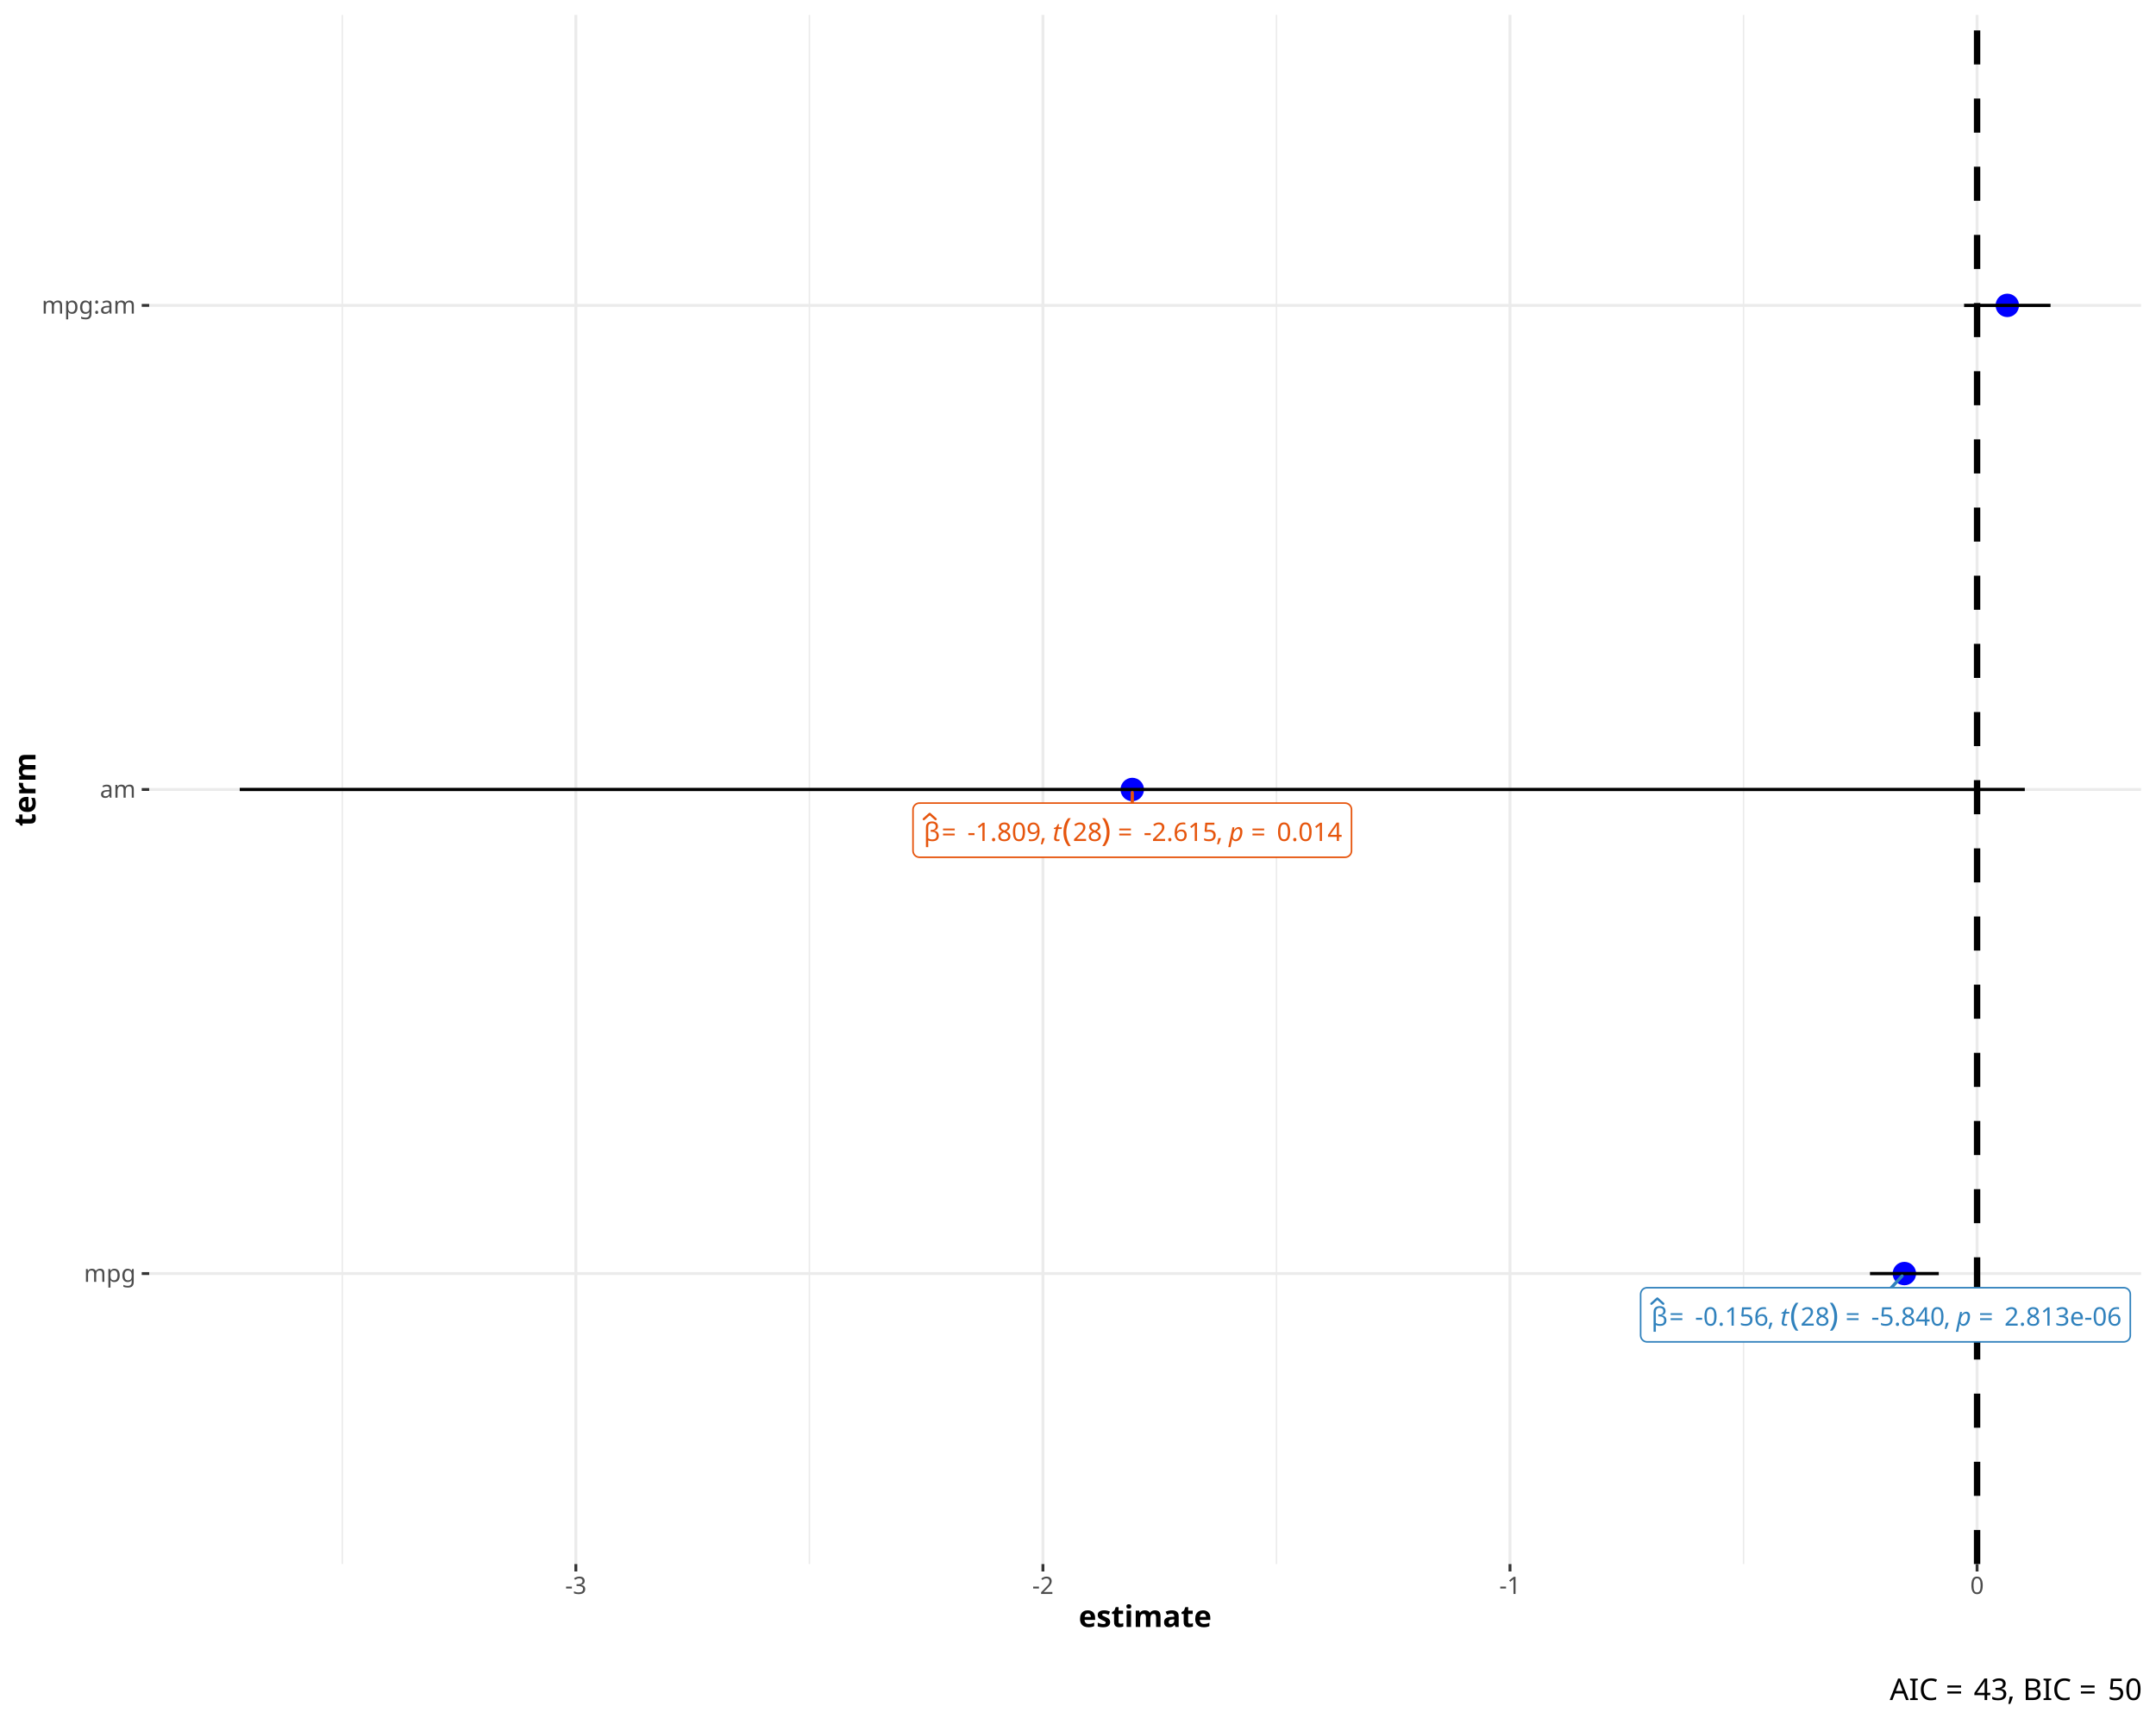
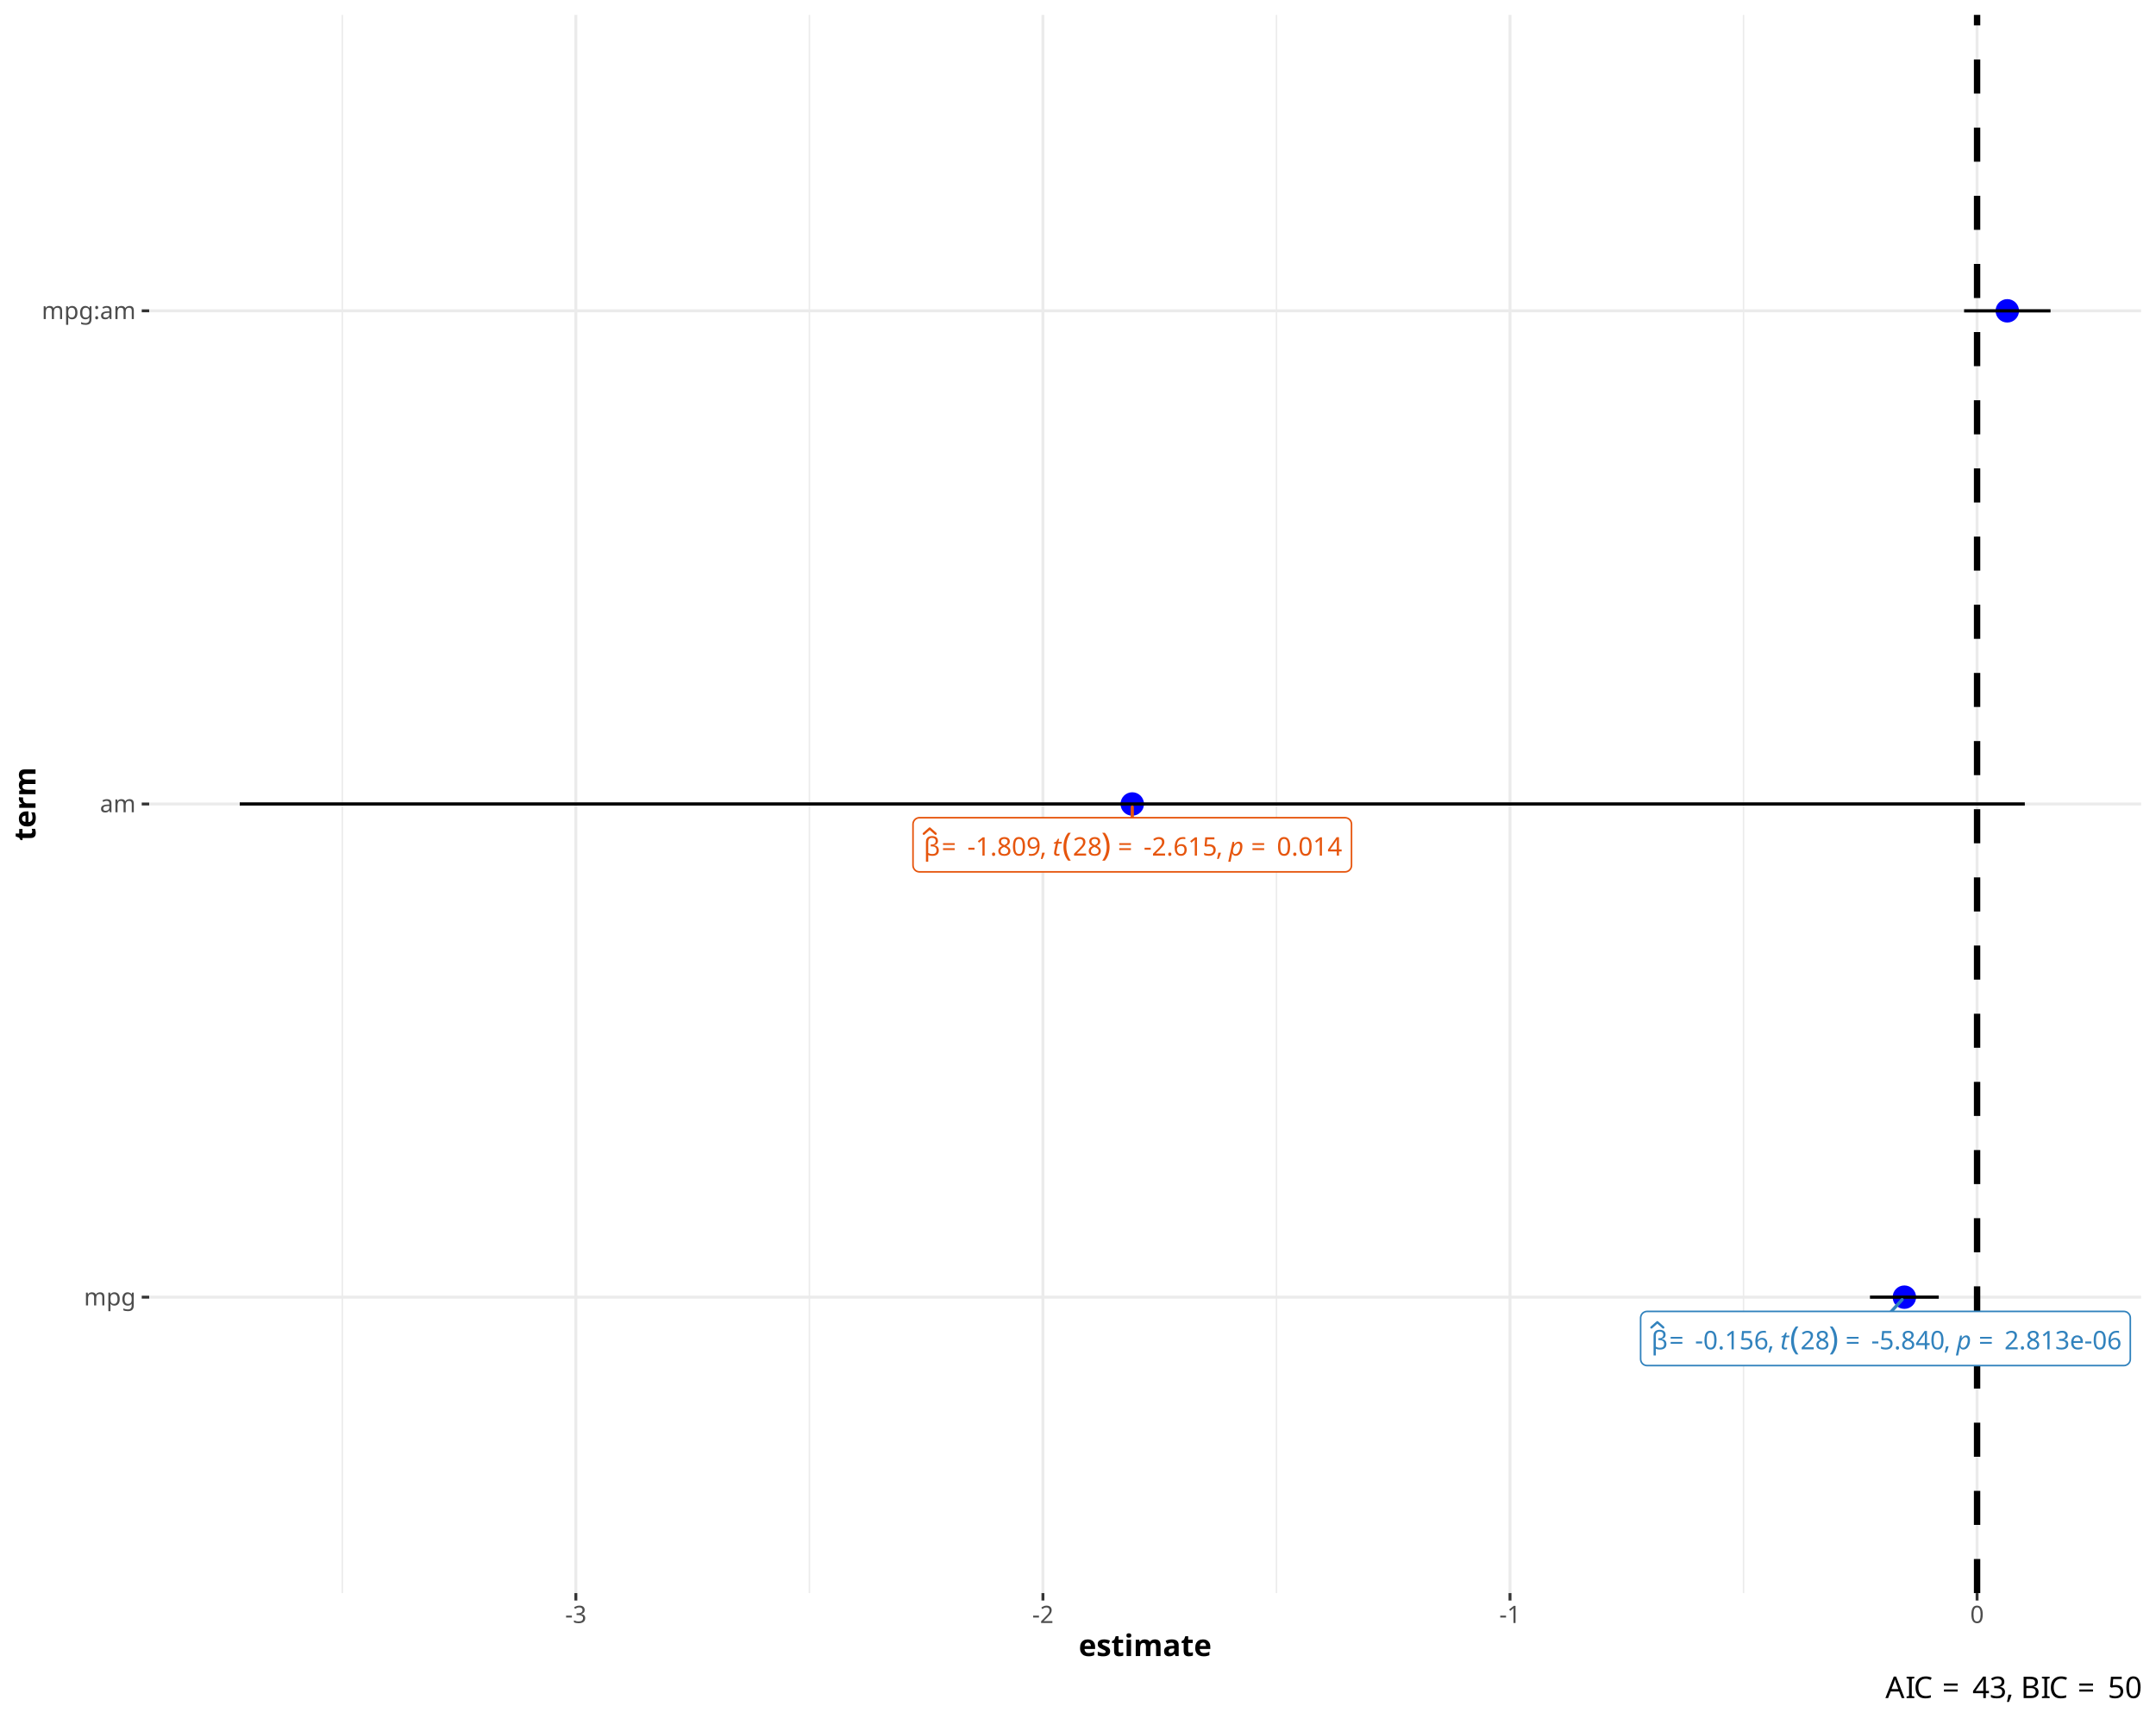
<svg xmlns="http://www.w3.org/2000/svg" class="svglite" data-engine-version="2.0" width="720.00pt" height="576.00pt" viewBox="0 0 720.00 576.00">
  <defs>
    <style type="text/css">
    .svglite line, .svglite polyline, .svglite polygon, .svglite path, .svglite rect, .svglite circle {
      fill: none;
      stroke: #000000;
      stroke-linecap: round;
      stroke-linejoin: round;
      stroke-miterlimit: 10.00;
    }
  </style>
  </defs>
  <rect width="100%" height="100%" style="stroke: none; fill: #FFFFFF;" />
  <defs>
    <clipPath id="cpMC4wMHw3MjAuMDB8MC4wMHw1NzYuMDA=">
      <rect x="0.00" y="0.00" width="720.00" height="576.00" />
    </clipPath>
  </defs>
  <g clip-path="url(#cpMC4wMHw3MjAuMDB8MC4wMHw1NzYuMDA=)">
    <rect x="0.00" y="0.00" width="720.00" height="576.00" style="stroke-width: 0.97; stroke: #FFFFFF; fill: #FFFFFF;" />
  </g>
  <defs>
-     <clipPath id="cpNDkuODJ8NzE1LjAyfDQuOTh8NTIyLjI1">
-       <rect x="49.82" y="4.98" width="665.20" height="517.27" />
+     <clipPath id="cpNDkuODJ8NzE1LjAyfDQuOTh8NTMxLjk1">
+       <rect x="49.82" y="4.98" width="665.20" height="526.97" />
    </clipPath>
  </defs>
-   <g clip-path="url(#cpNDkuODJ8NzE1LjAyfDQuOTh8NTIyLjI1)">
-     <rect x="49.82" y="4.98" width="665.20" height="517.27" style="stroke-width: 0.97; stroke: none; fill: #FFFFFF;" />
-     <polyline points="114.32,522.25 114.32,4.98 " style="stroke-width: 0.48; stroke: #EBEBEB; stroke-linecap: butt;" />
-     <polyline points="270.30,522.25 270.30,4.98 " style="stroke-width: 0.48; stroke: #EBEBEB; stroke-linecap: butt;" />
-     <polyline points="426.28,522.25 426.28,4.98 " style="stroke-width: 0.48; stroke: #EBEBEB; stroke-linecap: butt;" />
-     <polyline points="582.26,522.25 582.26,4.98 " style="stroke-width: 0.48; stroke: #EBEBEB; stroke-linecap: butt;" />
-     <polyline points="49.82,425.26 715.02,425.26 " style="stroke-width: 0.97; stroke: #EBEBEB; stroke-linecap: butt;" />
-     <polyline points="49.82,263.62 715.02,263.62 " style="stroke-width: 0.97; stroke: #EBEBEB; stroke-linecap: butt;" />
-     <polyline points="49.82,101.97 715.02,101.97 " style="stroke-width: 0.97; stroke: #EBEBEB; stroke-linecap: butt;" />
-     <polyline points="192.31,522.25 192.31,4.98 " style="stroke-width: 0.97; stroke: #EBEBEB; stroke-linecap: butt;" />
-     <polyline points="348.29,522.25 348.29,4.98 " style="stroke-width: 0.97; stroke: #EBEBEB; stroke-linecap: butt;" />
-     <polyline points="504.27,522.25 504.27,4.98 " style="stroke-width: 0.97; stroke: #EBEBEB; stroke-linecap: butt;" />
-     <polyline points="660.25,522.25 660.25,4.98 " style="stroke-width: 0.97; stroke: #EBEBEB; stroke-linecap: butt;" />
-     <circle cx="635.97" cy="425.26" r="3.56" style="stroke-width: 0.71; stroke: #0000FF; fill: #0000FF;" />
-     <circle cx="378.12" cy="263.62" r="3.56" style="stroke-width: 0.71; stroke: #0000FF; fill: #0000FF;" />
-     <circle cx="670.34" cy="101.97" r="3.56" style="stroke-width: 0.71; stroke: #0000FF; fill: #0000FF;" />
-     <polyline points="647.46,425.26 647.46,425.26 " style="stroke-width: 1.07; stroke-linecap: butt;" />
-     <polyline points="647.46,425.26 624.48,425.26 " style="stroke-width: 1.07; stroke-linecap: butt;" />
-     <polyline points="624.48,425.26 624.48,425.26 " style="stroke-width: 1.07; stroke-linecap: butt;" />
-     <polyline points="676.19,263.62 676.19,263.62 " style="stroke-width: 1.07; stroke-linecap: butt;" />
-     <polyline points="676.19,263.62 80.06,263.62 " style="stroke-width: 1.07; stroke-linecap: butt;" />
-     <polyline points="80.06,263.62 80.06,263.62 " style="stroke-width: 1.07; stroke-linecap: butt;" />
-     <polyline points="684.78,101.97 684.78,101.97 " style="stroke-width: 1.07; stroke-linecap: butt;" />
-     <polyline points="684.78,101.97 655.91,101.97 " style="stroke-width: 1.07; stroke-linecap: butt;" />
-     <polyline points="655.91,101.97 655.91,101.97 " style="stroke-width: 1.07; stroke-linecap: butt;" />
-     <line x1="660.25" y1="522.25" x2="660.25" y2="4.98" style="stroke-width: 2.13; stroke-dasharray: 11.38,11.38; stroke-linecap: butt;" />
-     <line x1="631.60" y1="429.98" x2="635.20" y2="426.09" style="stroke-width: 1.07; stroke: #3182BD;" />
-     <line x1="378.12" y1="268.16" x2="378.12" y2="264.64" style="stroke-width: 1.07; stroke: #E6550D;" />
-     <polygon points="550.05,448.07 709.26,448.07 709.17,448.07 709.52,448.05 709.86,447.98 710.18,447.86 710.49,447.69 710.75,447.47 710.99,447.21 711.17,446.91 711.31,446.59 711.39,446.26 711.42,445.91 711.42,445.91 711.42,432.14 711.42,432.14 711.39,431.80 711.31,431.46 711.17,431.14 710.99,430.85 710.75,430.58 710.49,430.37 710.18,430.19 709.86,430.07 709.52,430.00 709.26,429.98 550.05,429.98 550.31,430.00 549.97,429.98 549.62,430.03 549.29,430.12 548.97,430.27 548.69,430.47 548.44,430.71 548.23,430.99 548.07,431.30 547.96,431.63 547.90,431.97 547.89,432.14 547.89,445.91 547.90,445.74 547.90,446.08 547.96,446.43 548.07,446.76 548.23,447.06 548.44,447.34 548.69,447.58 548.97,447.78 549.29,447.93 549.62,448.03 549.97,448.07 " style="stroke-width: 0.53; stroke: #3182BD; fill: #FFFFFF;" />
-     <text x="551.49" y="442.65" style="font-size: 8.54px; fill: #3182BD; font-family: sans;" textLength="3.96px" lengthAdjust="spacingAndGlyphs">β</text>
-     <polyline points="551.49,435.34 553.47,433.58 555.45,435.34 " style="stroke-width: 0.75; stroke: #3182BD;" />
-     <text x="557.43" y="442.65" style="font-size: 8.54px; fill: #3182BD; font-family: sans;" textLength="6.63px" lengthAdjust="spacingAndGlyphs">=</text>
-     <text x="566.03" y="442.65" style="font-size: 8.54px; fill: #3182BD; font-family: sans;" textLength="24.20px" lengthAdjust="spacingAndGlyphs">-0.156</text>
-     <text x="590.24" y="442.65" style="font-size: 8.54px; fill: #3182BD; font-family: sans;" textLength="2.14px" lengthAdjust="spacingAndGlyphs">,</text>
-     <text x="592.37" y="442.65" style="font-size: 8.54px; fill: #3182BD; font-family: sans;" textLength="2.14px" lengthAdjust="spacingAndGlyphs"> </text>
-     <text x="594.51" y="442.65" style="font-size: 8.54px; font-style: italic; fill: #3182BD; font-family: sans;" textLength="2.37px" lengthAdjust="spacingAndGlyphs">t</text>
-     <text x="597.71" y="442.65" style="font-size: 10.67px; fill: #3182BD; font-family: sans;" textLength="3.55px" lengthAdjust="spacingAndGlyphs">(</text>
-     <text x="601.26" y="442.65" style="font-size: 8.54px; fill: #3182BD; font-family: sans;" textLength="9.50px" lengthAdjust="spacingAndGlyphs">28</text>
-     <text x="610.75" y="442.65" style="font-size: 10.67px; fill: #3182BD; font-family: sans;" textLength="3.55px" lengthAdjust="spacingAndGlyphs">)</text>
-     <text x="616.28" y="442.65" style="font-size: 8.54px; fill: #3182BD; font-family: sans;" textLength="6.63px" lengthAdjust="spacingAndGlyphs">=</text>
-     <text x="624.88" y="442.65" style="font-size: 8.54px; fill: #3182BD; font-family: sans;" textLength="24.20px" lengthAdjust="spacingAndGlyphs">-5.840</text>
-     <text x="649.09" y="442.65" style="font-size: 8.54px; fill: #3182BD; font-family: sans;" textLength="2.14px" lengthAdjust="spacingAndGlyphs">,</text>
-     <text x="651.22" y="442.65" style="font-size: 8.54px; fill: #3182BD; font-family: sans;" textLength="2.14px" lengthAdjust="spacingAndGlyphs"> </text>
-     <text x="653.36" y="442.65" style="font-size: 8.54px; font-style: italic; fill: #3182BD; font-family: sans;" textLength="4.75px" lengthAdjust="spacingAndGlyphs">p</text>
-     <text x="660.77" y="442.65" style="font-size: 8.54px; fill: #3182BD; font-family: sans;" textLength="6.63px" lengthAdjust="spacingAndGlyphs">=</text>
-     <text x="669.37" y="442.65" style="font-size: 8.54px; fill: #3182BD; font-family: sans;" textLength="38.45px" lengthAdjust="spacingAndGlyphs">2.813e-06</text>
-     <polygon points="307.06,286.25 449.18,286.25 449.10,286.25 449.44,286.23 449.78,286.16 450.11,286.04 450.41,285.86 450.68,285.64 450.91,285.38 451.10,285.09 451.23,284.77 451.31,284.43 451.34,284.09 451.34,284.09 451.34,270.32 451.34,270.32 451.31,269.97 451.23,269.64 451.10,269.32 450.91,269.02 450.68,268.76 450.41,268.54 450.11,268.37 449.78,268.25 449.44,268.18 449.18,268.16 307.06,268.16 307.32,268.18 306.98,268.16 306.63,268.20 306.30,268.30 305.98,268.45 305.70,268.65 305.45,268.89 305.24,269.17 305.08,269.47 304.97,269.80 304.91,270.15 304.90,270.32 304.90,284.09 304.91,283.91 304.91,284.26 304.97,284.60 305.08,284.93 305.24,285.24 305.45,285.52 305.70,285.76 305.98,285.96 306.30,286.11 306.63,286.20 306.98,286.25 " style="stroke-width: 0.53; stroke: #E6550D; fill: #FFFFFF;" />
-     <text x="308.50" y="280.82" style="font-size: 8.54px; fill: #E6550D; font-family: sans;" textLength="3.96px" lengthAdjust="spacingAndGlyphs">β</text>
-     <polyline points="308.50,273.52 310.48,271.76 312.46,273.52 " style="stroke-width: 0.75; stroke: #E6550D;" />
-     <text x="314.44" y="280.82" style="font-size: 8.54px; fill: #E6550D; font-family: sans;" textLength="6.63px" lengthAdjust="spacingAndGlyphs">=</text>
-     <text x="323.04" y="280.82" style="font-size: 8.54px; fill: #E6550D; font-family: sans;" textLength="24.20px" lengthAdjust="spacingAndGlyphs">-1.809</text>
-     <text x="347.25" y="280.82" style="font-size: 8.54px; fill: #E6550D; font-family: sans;" textLength="2.14px" lengthAdjust="spacingAndGlyphs">,</text>
-     <text x="349.38" y="280.82" style="font-size: 8.54px; fill: #E6550D; font-family: sans;" textLength="2.14px" lengthAdjust="spacingAndGlyphs"> </text>
-     <text x="351.52" y="280.82" style="font-size: 8.54px; font-style: italic; fill: #E6550D; font-family: sans;" textLength="2.37px" lengthAdjust="spacingAndGlyphs">t</text>
-     <text x="354.72" y="280.82" style="font-size: 10.67px; fill: #E6550D; font-family: sans;" textLength="3.55px" lengthAdjust="spacingAndGlyphs">(</text>
-     <text x="358.27" y="280.82" style="font-size: 8.54px; fill: #E6550D; font-family: sans;" textLength="9.50px" lengthAdjust="spacingAndGlyphs">28</text>
-     <text x="367.76" y="280.82" style="font-size: 10.67px; fill: #E6550D; font-family: sans;" textLength="3.55px" lengthAdjust="spacingAndGlyphs">)</text>
-     <text x="373.29" y="280.82" style="font-size: 8.54px; fill: #E6550D; font-family: sans;" textLength="6.63px" lengthAdjust="spacingAndGlyphs">=</text>
-     <text x="381.89" y="280.82" style="font-size: 8.54px; fill: #E6550D; font-family: sans;" textLength="24.20px" lengthAdjust="spacingAndGlyphs">-2.615</text>
-     <text x="406.09" y="280.82" style="font-size: 8.54px; fill: #E6550D; font-family: sans;" textLength="2.14px" lengthAdjust="spacingAndGlyphs">,</text>
-     <text x="408.23" y="280.82" style="font-size: 8.54px; fill: #E6550D; font-family: sans;" textLength="2.14px" lengthAdjust="spacingAndGlyphs"> </text>
-     <text x="410.37" y="280.82" style="font-size: 8.54px; font-style: italic; fill: #E6550D; font-family: sans;" textLength="4.75px" lengthAdjust="spacingAndGlyphs">p</text>
-     <text x="417.78" y="280.82" style="font-size: 8.54px; fill: #E6550D; font-family: sans;" textLength="6.63px" lengthAdjust="spacingAndGlyphs">=</text>
-     <text x="426.38" y="280.82" style="font-size: 8.54px; fill: #E6550D; font-family: sans;" textLength="21.36px" lengthAdjust="spacingAndGlyphs">0.014</text>
+   <g clip-path="url(#cpNDkuODJ8NzE1LjAyfDQuOTh8NTMxLjk1)">
+     <rect x="49.82" y="4.98" width="665.20" height="526.97" style="stroke-width: 0.97; stroke: none; fill: #FFFFFF;" />
+     <polyline points="114.32,531.95 114.32,4.98 " style="stroke-width: 0.48; stroke: #EBEBEB; stroke-linecap: butt;" />
+     <polyline points="270.30,531.95 270.30,4.98 " style="stroke-width: 0.48; stroke: #EBEBEB; stroke-linecap: butt;" />
+     <polyline points="426.28,531.95 426.28,4.98 " style="stroke-width: 0.48; stroke: #EBEBEB; stroke-linecap: butt;" />
+     <polyline points="582.26,531.95 582.26,4.98 " style="stroke-width: 0.48; stroke: #EBEBEB; stroke-linecap: butt;" />
+     <polyline points="49.82,433.14 715.02,433.14 " style="stroke-width: 0.97; stroke: #EBEBEB; stroke-linecap: butt;" />
+     <polyline points="49.82,268.46 715.02,268.46 " style="stroke-width: 0.97; stroke: #EBEBEB; stroke-linecap: butt;" />
+     <polyline points="49.82,103.79 715.02,103.79 " style="stroke-width: 0.97; stroke: #EBEBEB; stroke-linecap: butt;" />
+     <polyline points="192.31,531.95 192.31,4.98 " style="stroke-width: 0.97; stroke: #EBEBEB; stroke-linecap: butt;" />
+     <polyline points="348.29,531.95 348.29,4.98 " style="stroke-width: 0.97; stroke: #EBEBEB; stroke-linecap: butt;" />
+     <polyline points="504.27,531.95 504.27,4.98 " style="stroke-width: 0.97; stroke: #EBEBEB; stroke-linecap: butt;" />
+     <polyline points="660.25,531.95 660.25,4.98 " style="stroke-width: 0.97; stroke: #EBEBEB; stroke-linecap: butt;" />
+     <circle cx="635.97" cy="433.14" r="3.56" style="stroke-width: 0.71; stroke: #0000FF; fill: #0000FF;" />
+     <circle cx="378.12" cy="268.46" r="3.56" style="stroke-width: 0.71; stroke: #0000FF; fill: #0000FF;" />
+     <circle cx="670.34" cy="103.79" r="3.56" style="stroke-width: 0.71; stroke: #0000FF; fill: #0000FF;" />
+     <polyline points="647.46,433.14 647.46,433.14 " style="stroke-width: 1.07; stroke-linecap: butt;" />
+     <polyline points="647.46,433.14 624.48,433.14 " style="stroke-width: 1.07; stroke-linecap: butt;" />
+     <polyline points="624.48,433.14 624.48,433.14 " style="stroke-width: 1.07; stroke-linecap: butt;" />
+     <polyline points="676.19,268.46 676.19,268.46 " style="stroke-width: 1.07; stroke-linecap: butt;" />
+     <polyline points="676.19,268.46 80.06,268.46 " style="stroke-width: 1.07; stroke-linecap: butt;" />
+     <polyline points="80.06,268.46 80.06,268.46 " style="stroke-width: 1.07; stroke-linecap: butt;" />
+     <polyline points="684.78,103.79 684.78,103.79 " style="stroke-width: 1.07; stroke-linecap: butt;" />
+     <polyline points="684.78,103.79 655.91,103.79 " style="stroke-width: 1.07; stroke-linecap: butt;" />
+     <polyline points="655.91,103.79 655.91,103.79 " style="stroke-width: 1.07; stroke-linecap: butt;" />
+     <line x1="660.25" y1="531.95" x2="660.25" y2="4.98" style="stroke-width: 2.13; stroke-dasharray: 11.38,11.38; stroke-linecap: butt;" />
+     <line x1="631.62" y1="437.90" x2="635.21" y2="433.98" style="stroke-width: 1.07; stroke: #3182BD;" />
+     <line x1="378.12" y1="273.04" x2="378.12" y2="269.49" style="stroke-width: 1.07; stroke: #E6550D;" />
+     <polygon points="550.05,455.98 709.26,455.98 709.17,455.98 709.52,455.97 709.86,455.90 710.18,455.77 710.49,455.60 710.75,455.38 710.99,455.12 711.17,454.83 711.31,454.51 711.39,454.17 711.42,453.82 711.42,453.82 711.42,440.06 711.42,440.06 711.39,439.71 711.31,439.37 711.17,439.05 710.99,438.76 710.75,438.50 710.49,438.28 710.18,438.10 709.86,437.98 709.52,437.91 709.26,437.90 550.05,437.90 550.31,437.91 549.97,437.90 549.62,437.94 549.29,438.04 548.97,438.19 548.69,438.38 548.44,438.62 548.23,438.90 548.07,439.21 547.96,439.54 547.90,439.88 547.89,440.06 547.89,453.82 547.90,453.65 547.90,454.00 547.96,454.34 548.07,454.67 548.23,454.98 548.44,455.26 548.69,455.50 548.97,455.69 549.29,455.84 549.62,455.94 549.97,455.98 " style="stroke-width: 0.53; stroke: #3182BD; fill: #FFFFFF;" />
+     <text x="551.49" y="450.56" style="font-size: 8.54px; fill: #3182BD; font-family: sans;" textLength="3.96px" lengthAdjust="spacingAndGlyphs">β</text>
+     <polyline points="551.49,443.26 553.47,441.50 555.45,443.26 " style="stroke-width: 0.75; stroke: #3182BD;" />
+     <text x="557.43" y="450.56" style="font-size: 8.54px; fill: #3182BD; font-family: sans;" textLength="6.63px" lengthAdjust="spacingAndGlyphs">=</text>
+     <text x="566.03" y="450.56" style="font-size: 8.54px; fill: #3182BD; font-family: sans;" textLength="24.20px" lengthAdjust="spacingAndGlyphs">-0.156</text>
+     <text x="590.24" y="450.56" style="font-size: 8.54px; fill: #3182BD; font-family: sans;" textLength="2.14px" lengthAdjust="spacingAndGlyphs">,</text>
+     <text x="592.37" y="450.56" style="font-size: 8.54px; fill: #3182BD; font-family: sans;" textLength="2.14px" lengthAdjust="spacingAndGlyphs"> </text>
+     <text x="594.51" y="450.56" style="font-size: 8.54px; font-style: italic; fill: #3182BD; font-family: sans;" textLength="2.37px" lengthAdjust="spacingAndGlyphs">t</text>
+     <text x="597.71" y="450.56" style="font-size: 10.67px; fill: #3182BD; font-family: sans;" textLength="3.55px" lengthAdjust="spacingAndGlyphs">(</text>
+     <text x="601.26" y="450.56" style="font-size: 8.54px; fill: #3182BD; font-family: sans;" textLength="9.50px" lengthAdjust="spacingAndGlyphs">28</text>
+     <text x="610.75" y="450.56" style="font-size: 10.67px; fill: #3182BD; font-family: sans;" textLength="3.55px" lengthAdjust="spacingAndGlyphs">)</text>
+     <text x="616.28" y="450.56" style="font-size: 8.54px; fill: #3182BD; font-family: sans;" textLength="6.63px" lengthAdjust="spacingAndGlyphs">=</text>
+     <text x="624.88" y="450.56" style="font-size: 8.54px; fill: #3182BD; font-family: sans;" textLength="24.20px" lengthAdjust="spacingAndGlyphs">-5.840</text>
+     <text x="649.09" y="450.56" style="font-size: 8.54px; fill: #3182BD; font-family: sans;" textLength="2.14px" lengthAdjust="spacingAndGlyphs">,</text>
+     <text x="651.22" y="450.56" style="font-size: 8.54px; fill: #3182BD; font-family: sans;" textLength="2.14px" lengthAdjust="spacingAndGlyphs"> </text>
+     <text x="653.36" y="450.56" style="font-size: 8.54px; font-style: italic; fill: #3182BD; font-family: sans;" textLength="4.75px" lengthAdjust="spacingAndGlyphs">p</text>
+     <text x="660.77" y="450.56" style="font-size: 8.54px; fill: #3182BD; font-family: sans;" textLength="6.63px" lengthAdjust="spacingAndGlyphs">=</text>
+     <text x="669.37" y="450.56" style="font-size: 8.54px; fill: #3182BD; font-family: sans;" textLength="38.45px" lengthAdjust="spacingAndGlyphs">2.813e-06</text>
+     <polygon points="307.06,291.13 449.18,291.13 449.10,291.13 449.44,291.11 449.78,291.04 450.11,290.92 450.41,290.74 450.68,290.52 450.91,290.26 451.10,289.97 451.23,289.65 451.31,289.31 451.34,288.97 451.34,288.97 451.34,275.20 451.34,275.20 451.31,274.85 451.23,274.52 451.10,274.20 450.91,273.90 450.68,273.64 450.41,273.42 450.11,273.25 449.78,273.13 449.44,273.06 449.18,273.04 307.06,273.04 307.32,273.06 306.98,273.04 306.63,273.08 306.30,273.18 305.98,273.33 305.70,273.53 305.45,273.77 305.24,274.05 305.08,274.35 304.97,274.68 304.91,275.03 304.90,275.20 304.90,288.97 304.91,288.79 304.91,289.14 304.97,289.48 305.08,289.81 305.24,290.12 305.45,290.40 305.70,290.64 305.98,290.84 306.30,290.99 306.63,291.08 306.98,291.13 " style="stroke-width: 0.53; stroke: #E6550D; fill: #FFFFFF;" />
+     <text x="308.50" y="285.70" style="font-size: 8.54px; fill: #E6550D; font-family: sans;" textLength="3.96px" lengthAdjust="spacingAndGlyphs">β</text>
+     <polyline points="308.50,278.40 310.48,276.64 312.46,278.40 " style="stroke-width: 0.75; stroke: #E6550D;" />
+     <text x="314.44" y="285.70" style="font-size: 8.54px; fill: #E6550D; font-family: sans;" textLength="6.63px" lengthAdjust="spacingAndGlyphs">=</text>
+     <text x="323.04" y="285.70" style="font-size: 8.54px; fill: #E6550D; font-family: sans;" textLength="24.20px" lengthAdjust="spacingAndGlyphs">-1.809</text>
+     <text x="347.25" y="285.70" style="font-size: 8.54px; fill: #E6550D; font-family: sans;" textLength="2.14px" lengthAdjust="spacingAndGlyphs">,</text>
+     <text x="349.38" y="285.70" style="font-size: 8.54px; fill: #E6550D; font-family: sans;" textLength="2.14px" lengthAdjust="spacingAndGlyphs"> </text>
+     <text x="351.52" y="285.70" style="font-size: 8.54px; font-style: italic; fill: #E6550D; font-family: sans;" textLength="2.37px" lengthAdjust="spacingAndGlyphs">t</text>
+     <text x="354.72" y="285.70" style="font-size: 10.67px; fill: #E6550D; font-family: sans;" textLength="3.55px" lengthAdjust="spacingAndGlyphs">(</text>
+     <text x="358.27" y="285.70" style="font-size: 8.54px; fill: #E6550D; font-family: sans;" textLength="9.50px" lengthAdjust="spacingAndGlyphs">28</text>
+     <text x="367.76" y="285.70" style="font-size: 10.67px; fill: #E6550D; font-family: sans;" textLength="3.55px" lengthAdjust="spacingAndGlyphs">)</text>
+     <text x="373.29" y="285.70" style="font-size: 8.54px; fill: #E6550D; font-family: sans;" textLength="6.63px" lengthAdjust="spacingAndGlyphs">=</text>
+     <text x="381.89" y="285.70" style="font-size: 8.54px; fill: #E6550D; font-family: sans;" textLength="24.20px" lengthAdjust="spacingAndGlyphs">-2.615</text>
+     <text x="406.09" y="285.70" style="font-size: 8.54px; fill: #E6550D; font-family: sans;" textLength="2.14px" lengthAdjust="spacingAndGlyphs">,</text>
+     <text x="408.23" y="285.70" style="font-size: 8.54px; fill: #E6550D; font-family: sans;" textLength="2.14px" lengthAdjust="spacingAndGlyphs"> </text>
+     <text x="410.37" y="285.70" style="font-size: 8.54px; font-style: italic; fill: #E6550D; font-family: sans;" textLength="4.75px" lengthAdjust="spacingAndGlyphs">p</text>
+     <text x="417.78" y="285.70" style="font-size: 8.54px; fill: #E6550D; font-family: sans;" textLength="6.63px" lengthAdjust="spacingAndGlyphs">=</text>
+     <text x="426.38" y="285.70" style="font-size: 8.54px; fill: #E6550D; font-family: sans;" textLength="21.36px" lengthAdjust="spacingAndGlyphs">0.014</text>
  </g>
  <g clip-path="url(#cpMC4wMHw3MjAuMDB8MC4wMHw1NzYuMDA=)">
-     <text x="45.34" y="428.02" text-anchor="end" style="font-size: 8.00px; fill: #4D4D4D; font-family: sans;" textLength="15.57px" lengthAdjust="spacingAndGlyphs">mpg</text>
-     <text x="45.34" y="266.37" text-anchor="end" style="font-size: 8.00px; fill: #4D4D4D; font-family: sans;" textLength="11.12px" lengthAdjust="spacingAndGlyphs">am</text>
-     <text x="45.34" y="104.72" text-anchor="end" style="font-size: 8.00px; fill: #4D4D4D; font-family: sans;" textLength="28.91px" lengthAdjust="spacingAndGlyphs">mpg:am</text>
-     <polyline points="47.33,425.26 49.82,425.26 " style="stroke-width: 0.97; stroke: #333333; stroke-linecap: butt;" />
-     <polyline points="47.33,263.62 49.82,263.62 " style="stroke-width: 0.97; stroke: #333333; stroke-linecap: butt;" />
-     <polyline points="47.33,101.97 49.82,101.97 " style="stroke-width: 0.97; stroke: #333333; stroke-linecap: butt;" />
-     <polyline points="192.31,524.74 192.31,522.25 " style="stroke-width: 0.97; stroke: #333333; stroke-linecap: butt;" />
-     <polyline points="348.29,524.74 348.29,522.25 " style="stroke-width: 0.97; stroke: #333333; stroke-linecap: butt;" />
-     <polyline points="504.27,524.74 504.27,522.25 " style="stroke-width: 0.97; stroke: #333333; stroke-linecap: butt;" />
-     <polyline points="660.25,524.74 660.25,522.25 " style="stroke-width: 0.97; stroke: #333333; stroke-linecap: butt;" />
-     <text x="192.31" y="532.24" text-anchor="middle" style="font-size: 8.00px; fill: #4D4D4D; font-family: sans;" textLength="7.11px" lengthAdjust="spacingAndGlyphs">-3</text>
-     <text x="348.29" y="532.24" text-anchor="middle" style="font-size: 8.00px; fill: #4D4D4D; font-family: sans;" textLength="7.11px" lengthAdjust="spacingAndGlyphs">-2</text>
-     <text x="504.27" y="532.24" text-anchor="middle" style="font-size: 8.00px; fill: #4D4D4D; font-family: sans;" textLength="7.11px" lengthAdjust="spacingAndGlyphs">-1</text>
-     <text x="660.25" y="532.24" text-anchor="middle" style="font-size: 8.00px; fill: #4D4D4D; font-family: sans;" textLength="4.45px" lengthAdjust="spacingAndGlyphs">0</text>
-     <text x="382.42" y="543.27" text-anchor="middle" style="font-size: 10.00px; font-weight: bold; font-family: sans;" textLength="37.80px" lengthAdjust="spacingAndGlyphs">estimate</text>
-     <text transform="translate(11.86,263.62) rotate(-90)" text-anchor="middle" style="font-size: 10.00px; font-weight: bold; font-family: sans;" textLength="20.00px" lengthAdjust="spacingAndGlyphs">term</text>
-     <text x="631.07" y="567.66" style="font-size: 10.00px; font-family: sans;" textLength="28.07px" lengthAdjust="spacingAndGlyphs">AIC = </text>
-     <text x="659.14" y="567.66" style="font-size: 10.00px; font-family: sans;" textLength="11.12px" lengthAdjust="spacingAndGlyphs">43</text>
-     <text x="670.26" y="567.66" style="font-size: 10.00px; font-family: sans;" textLength="33.63px" lengthAdjust="spacingAndGlyphs">, BIC = </text>
-     <text x="703.89" y="567.66" style="font-size: 10.00px; font-family: sans;" textLength="11.12px" lengthAdjust="spacingAndGlyphs">50</text>
+     <text x="45.34" y="435.89" text-anchor="end" style="font-size: 8.00px; fill: #4D4D4D; font-family: sans;" textLength="15.57px" lengthAdjust="spacingAndGlyphs">mpg</text>
+     <text x="45.34" y="271.22" text-anchor="end" style="font-size: 8.00px; fill: #4D4D4D; font-family: sans;" textLength="11.12px" lengthAdjust="spacingAndGlyphs">am</text>
+     <text x="45.34" y="106.54" text-anchor="end" style="font-size: 8.00px; fill: #4D4D4D; font-family: sans;" textLength="28.91px" lengthAdjust="spacingAndGlyphs">mpg:am</text>
+     <polyline points="47.33,433.14 49.82,433.14 " style="stroke-width: 0.97; stroke: #333333; stroke-linecap: butt;" />
+     <polyline points="47.33,268.46 49.82,268.46 " style="stroke-width: 0.97; stroke: #333333; stroke-linecap: butt;" />
+     <polyline points="47.33,103.79 49.82,103.79 " style="stroke-width: 0.97; stroke: #333333; stroke-linecap: butt;" />
+     <polyline points="192.31,534.44 192.31,531.95 " style="stroke-width: 0.97; stroke: #333333; stroke-linecap: butt;" />
+     <polyline points="348.29,534.44 348.29,531.95 " style="stroke-width: 0.97; stroke: #333333; stroke-linecap: butt;" />
+     <polyline points="504.27,534.44 504.27,531.95 " style="stroke-width: 0.97; stroke: #333333; stroke-linecap: butt;" />
+     <polyline points="660.25,534.44 660.25,531.95 " style="stroke-width: 0.97; stroke: #333333; stroke-linecap: butt;" />
+     <text x="192.31" y="541.94" text-anchor="middle" style="font-size: 8.00px; fill: #4D4D4D; font-family: sans;" textLength="7.11px" lengthAdjust="spacingAndGlyphs">-3</text>
+     <text x="348.29" y="541.94" text-anchor="middle" style="font-size: 8.00px; fill: #4D4D4D; font-family: sans;" textLength="7.11px" lengthAdjust="spacingAndGlyphs">-2</text>
+     <text x="504.27" y="541.94" text-anchor="middle" style="font-size: 8.00px; fill: #4D4D4D; font-family: sans;" textLength="7.11px" lengthAdjust="spacingAndGlyphs">-1</text>
+     <text x="660.25" y="541.94" text-anchor="middle" style="font-size: 8.00px; fill: #4D4D4D; font-family: sans;" textLength="4.45px" lengthAdjust="spacingAndGlyphs">0</text>
+     <text x="382.42" y="552.97" text-anchor="middle" style="font-size: 10.00px; font-weight: bold; font-family: sans;" textLength="37.80px" lengthAdjust="spacingAndGlyphs">estimate</text>
+     <text transform="translate(11.86,268.46) rotate(-90)" text-anchor="middle" style="font-size: 10.00px; font-weight: bold; font-family: sans;" textLength="20.00px" lengthAdjust="spacingAndGlyphs">term</text>
+     <text x="629.63" y="567.01" style="font-size: 10.00px; font-family: sans;" textLength="6.67px" lengthAdjust="spacingAndGlyphs">A</text>
+     <text x="636.30" y="567.01" style="font-size: 10.00px; font-family: sans;" textLength="2.78px" lengthAdjust="spacingAndGlyphs">I</text>
+     <text x="639.08" y="567.01" style="font-size: 10.00px; font-family: sans;" textLength="7.22px" lengthAdjust="spacingAndGlyphs">C</text>
+     <text x="648.62" y="567.01" style="font-size: 10.00px; font-family: sans;" textLength="7.76px" lengthAdjust="spacingAndGlyphs">=</text>
+     <text x="658.70" y="567.01" style="font-size: 10.00px; font-family: sans;" textLength="11.12px" lengthAdjust="spacingAndGlyphs">43</text>
+     <text x="669.82" y="567.01" style="font-size: 10.00px; font-family: sans;" textLength="2.50px" lengthAdjust="spacingAndGlyphs">,</text>
+     <text x="672.32" y="567.01" style="font-size: 10.00px; font-family: sans;" textLength="2.50px" lengthAdjust="spacingAndGlyphs"> </text>
+     <text x="674.83" y="567.01" style="font-size: 10.00px; font-family: sans;" textLength="6.67px" lengthAdjust="spacingAndGlyphs">B</text>
+     <text x="681.50" y="567.01" style="font-size: 10.00px; font-family: sans;" textLength="2.78px" lengthAdjust="spacingAndGlyphs">I</text>
+     <text x="684.28" y="567.01" style="font-size: 10.00px; font-family: sans;" textLength="7.22px" lengthAdjust="spacingAndGlyphs">C</text>
+     <text x="693.82" y="567.01" style="font-size: 10.00px; font-family: sans;" textLength="7.76px" lengthAdjust="spacingAndGlyphs">=</text>
+     <text x="703.89" y="567.01" style="font-size: 10.00px; font-family: sans;" textLength="11.12px" lengthAdjust="spacingAndGlyphs">50</text>
  </g>
</svg>
